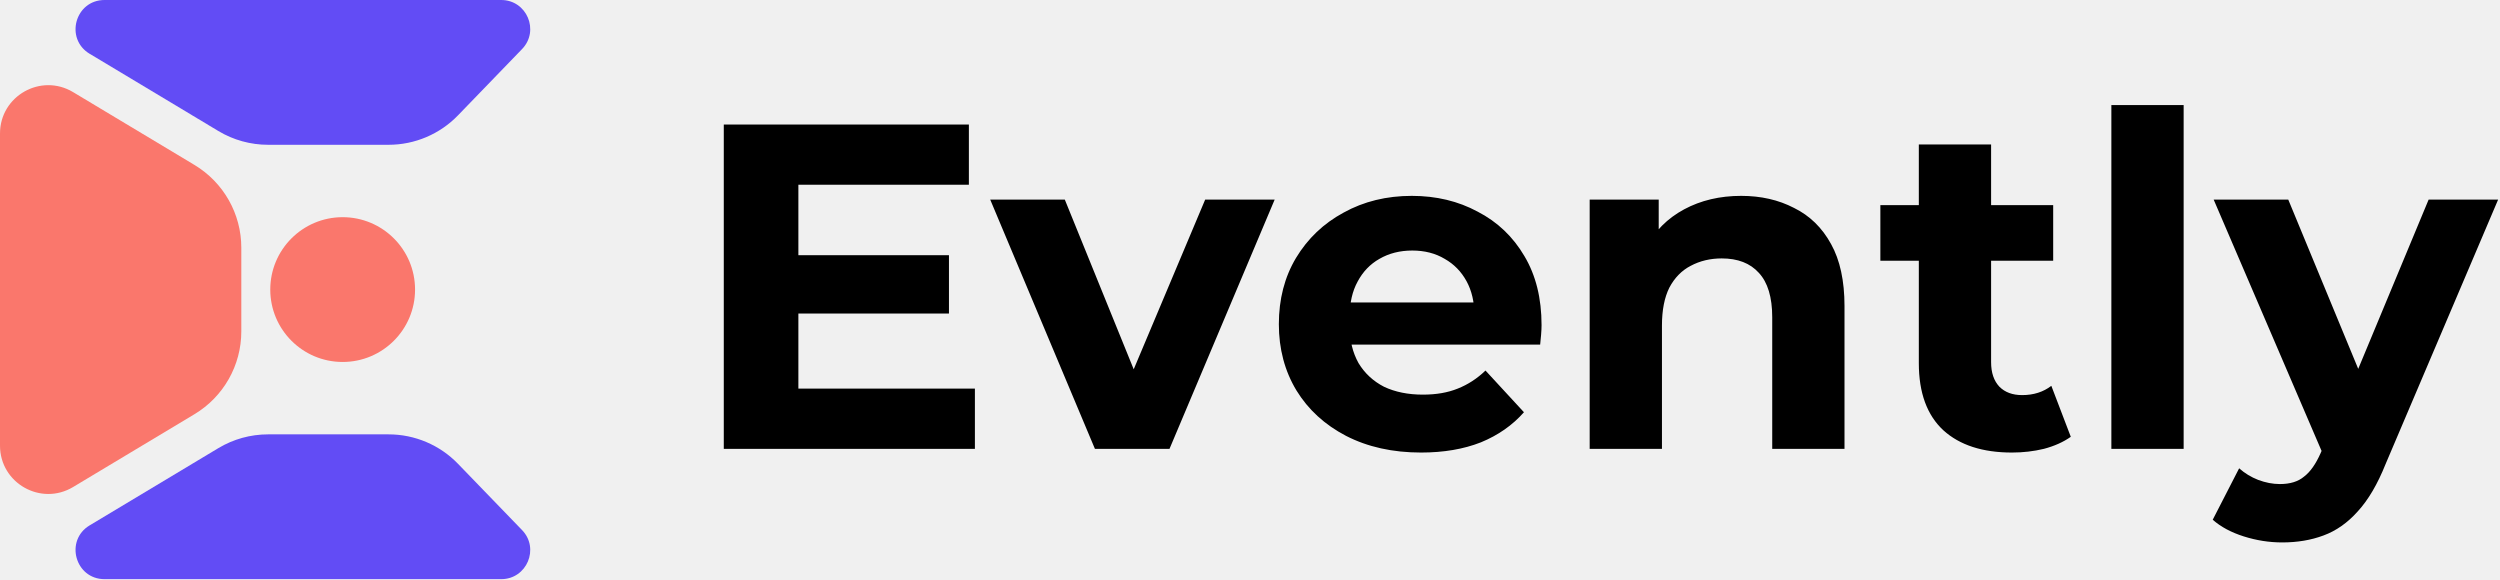
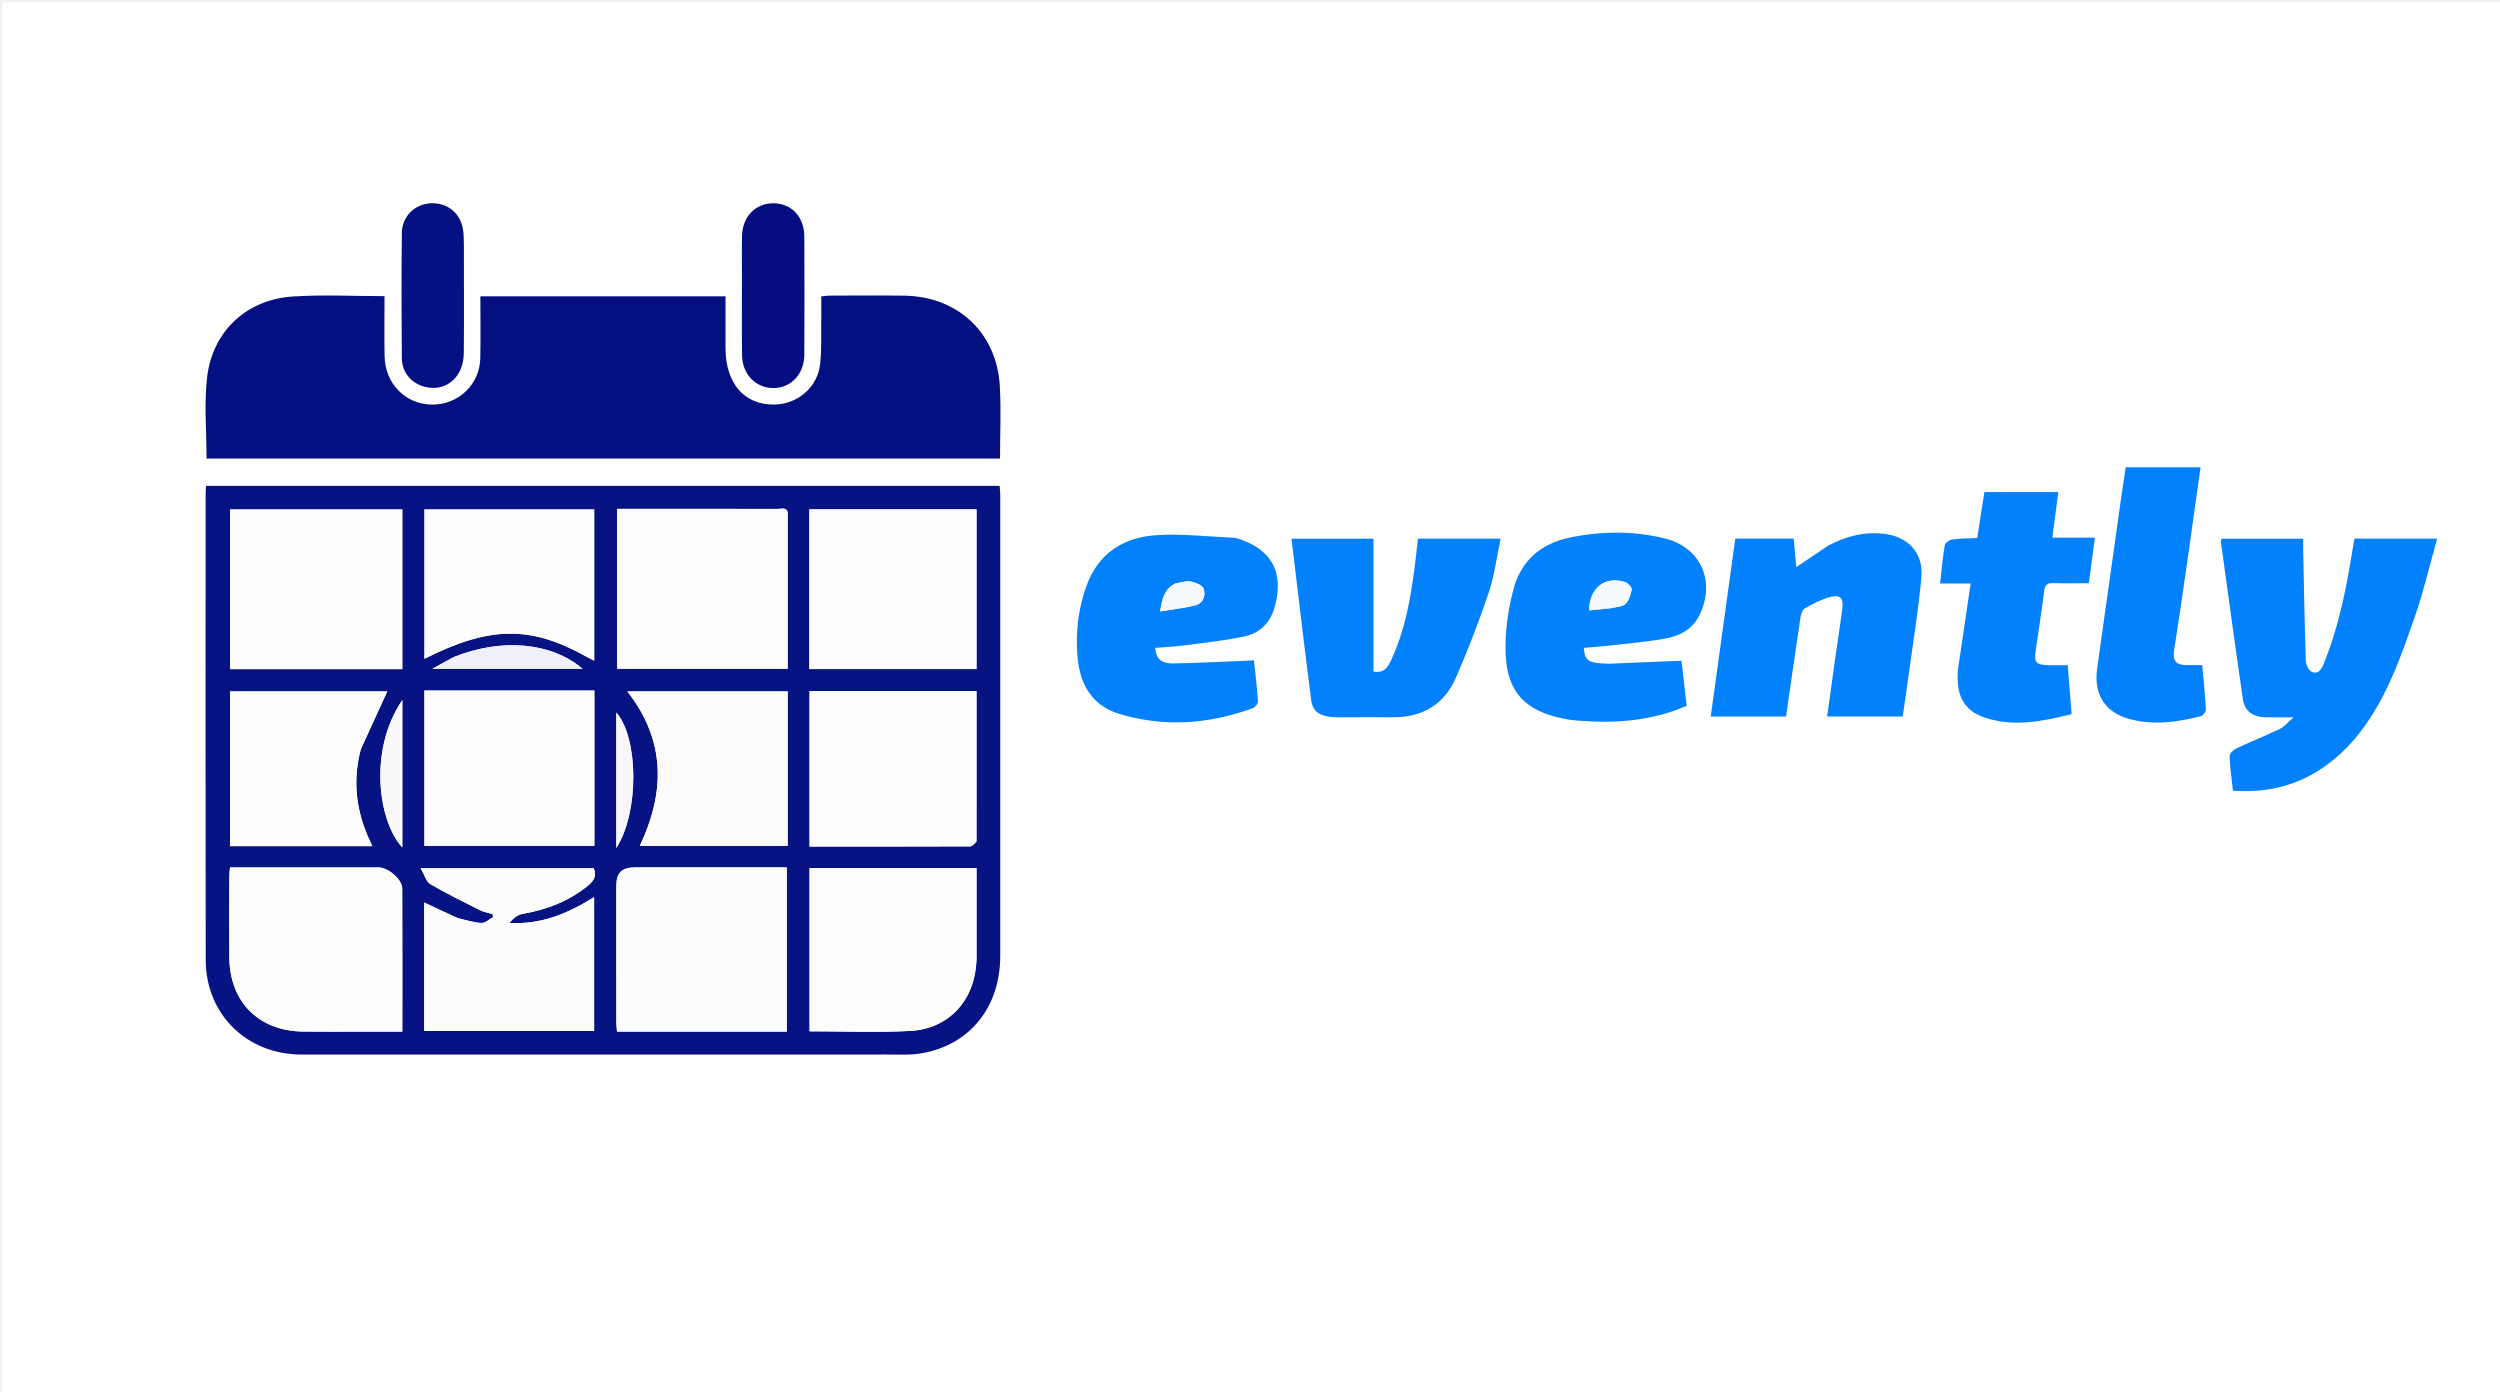
- <svg xmlns="http://www.w3.org/2000/svg" width="518" height="120" viewBox="0 0 518 120" fill="none">
-   <path d="M-3.08811e-06 27.662C-1.72904e-06 19.889 8.48 15.088 15.145 19.087L40.29 34.174C46.314 37.788 50 44.299 50 51.324L50 68.676C50 75.701 46.314 82.212 40.29 85.826L15.145 100.913C8.48 104.912 -1.57555e-05 100.111 -1.43965e-05 92.338L-3.08811e-06 27.662Z" fill="#FA776C" />
-   <path d="M103.855 -3.00576e-06C109.151 -1.88027e-06 111.85 6.362 108.169 10.17L94.896 23.9C91.128 27.799 85.938 30 80.516 30L55.54 30C51.915 30 48.358 29.015 45.25 27.15L18.575 11.145C13.357 8.014 15.577 -2.17645e-05 21.662 -2.04714e-05L103.855 -3.00576e-06Z" fill="#624CF5" />
-   <path d="M103.855 120C109.151 120 111.85 113.638 108.169 109.83L94.896 96.1C91.128 92.201 85.938 90 80.516 90L55.54 90C51.915 90 48.358 90.985 45.25 92.85L18.575 108.855C13.357 111.986 15.577 120 21.662 120L103.855 120Z" fill="#624CF5" />
-   <rect x="56" y="45" width="30" height="30" rx="15" fill="#FA776C" />
-   <path d="M164.272 52.872H196.624V64.968H164.272V52.872ZM165.424 80.52H202V93H149.968V25.8H200.752V38.28H165.424V80.52ZM226.866 93L205.169 41.352H220.626L238.674 85.8H230.994L249.714 41.352H264.114L242.322 93H226.866ZM294.45 93.768C288.562 93.768 283.378 92.616 278.898 90.312C274.482 88.008 271.058 84.872 268.626 80.904C266.194 76.872 264.978 72.296 264.978 67.176C264.978 61.992 266.162 57.416 268.53 53.448C270.962 49.416 274.258 46.28 278.418 44.04C282.578 41.736 287.282 40.584 292.53 40.584C297.586 40.584 302.13 41.672 306.162 43.848C310.258 45.96 313.49 49.032 315.858 53.064C318.226 57.032 319.41 61.8 319.41 67.368C319.41 67.944 319.378 68.616 319.314 69.384C319.25 70.088 319.186 70.76 319.122 71.4H277.17V62.664H311.25L305.49 65.256C305.49 62.568 304.946 60.232 303.858 58.248C302.77 56.264 301.266 54.728 299.346 53.64C297.426 52.488 295.186 51.912 292.626 51.912C290.066 51.912 287.794 52.488 285.81 53.64C283.89 54.728 282.386 56.296 281.298 58.344C280.21 60.328 279.666 62.696 279.666 65.448V67.752C279.666 70.568 280.274 73.064 281.49 75.24C282.77 77.352 284.53 78.984 286.77 80.136C289.074 81.224 291.762 81.768 294.834 81.768C297.586 81.768 299.986 81.352 302.034 80.52C304.146 79.688 306.066 78.44 307.794 76.776L315.762 85.416C313.394 88.104 310.418 90.184 306.834 91.656C303.25 93.064 299.122 93.768 294.45 93.768ZM360.773 40.584C364.869 40.584 368.517 41.416 371.717 43.08C374.981 44.68 377.541 47.176 379.397 50.568C381.253 53.896 382.181 58.184 382.181 63.432V93H367.205V65.736C367.205 61.576 366.277 58.504 364.421 56.52C362.629 54.536 360.069 53.544 356.741 53.544C354.373 53.544 352.229 54.056 350.309 55.08C348.453 56.04 346.981 57.544 345.893 59.592C344.869 61.64 344.357 64.264 344.357 67.464V93H329.381V41.352H343.685V55.656L340.997 51.336C342.853 47.88 345.509 45.224 348.965 43.368C352.421 41.512 356.357 40.584 360.773 40.584ZM416.876 93.768C410.796 93.768 406.06 92.232 402.668 89.16C399.276 86.024 397.58 81.384 397.58 75.24V29.928H412.556V75.048C412.556 77.224 413.132 78.92 414.284 80.136C415.436 81.288 417.004 81.864 418.988 81.864C421.356 81.864 423.372 81.224 425.036 79.944L429.068 90.504C427.532 91.592 425.676 92.424 423.5 93C421.388 93.512 419.18 93.768 416.876 93.768ZM389.612 54.024V42.504H425.42V54.024H389.612ZM437.475 93V21.768H452.451V93H437.475ZM472.878 112.392C470.19 112.392 467.534 111.976 464.91 111.144C462.286 110.312 460.142 109.16 458.477 107.688L463.95 97.032C465.102 98.056 466.414 98.856 467.886 99.432C469.422 100.008 470.926 100.296 472.398 100.296C474.51 100.296 476.174 99.784 477.39 98.76C478.67 97.8 479.822 96.168 480.846 93.864L483.534 87.528L484.686 85.896L503.214 41.352H517.614L494.286 96.168C492.622 100.328 490.702 103.592 488.526 105.96C486.414 108.328 484.046 109.992 481.422 110.952C478.862 111.912 476.014 112.392 472.878 112.392ZM481.71 95.016L458.669 41.352H474.126L491.982 84.552L481.71 95.016Z" fill="black" />
+ <svg xmlns="http://www.w3.org/2000/svg" version="1.1" id="Layer_1" x="0px" y="0px" width="100%" viewBox="0 0 1119 623" enable-background="new 0 0 1119 623" xml:space="preserve">
+   <path fill="#FFFFFF" opacity="1" stroke="none" d=" M825,624   C550,624 275.5,624 1,624   C1,416.333 1,208.667 1,1   C374,1 747,1 1120,1   C1120,208.667 1120,416.333 1120,624   C1021.833,624 923.667,624 825,624  M353.5,472.013   C367.666,472.013 381.832,472.054 395.998,471.993   C401.487,471.97 407.087,472.372 412.445,471.457   C434.085,467.76 447.695,450.808 447.71,427.878   C447.756,359.214 447.729,290.55 447.716,221.887   C447.716,220.439 447.543,218.991 447.445,217.463   C328.863,217.463 210.632,217.463 92.211,217.463   C92.145,218.896 92.048,220.036 92.048,221.176   C92.042,290.672 91.973,360.169 92.083,429.665   C92.121,454.058 110.529,472.01 135.01,472.012   C207.506,472.016 280.003,472.013 353.5,472.013  M324.733,155.44   C324.733,147.846 324.733,140.253 324.733,132.65   C287.771,132.65 251.534,132.65 215.018,132.65   C215.018,142.137 215.182,151.295 214.976,160.444   C214.715,172.061 205.211,181.106 193.614,181.103   C181.639,181.1 172.353,171.845 172.134,159.446   C171.976,150.521 172.103,141.59 172.103,132.552   C157.986,132.552 144.475,131.843 131.067,132.716   C110.407,134.06 95.113,148.226 92.711,168.857   C91.32,180.807 92.458,193.052 92.458,205.244   C210.835,205.244 329.166,205.244 447.615,205.244   C447.615,194.148 448.112,183.463 447.514,172.84   C446.173,148.977 428.76,132.694 404.705,132.344   C393.542,132.182 382.376,132.306 371.211,132.329   C370.118,132.332 369.025,132.537 367.612,132.681   C367.612,136.332 367.654,139.642 367.603,142.95   C367.5,149.607 367.826,156.317 367.105,162.91   C365.961,173.356 357.027,180.927 346.594,181.09   C333.253,181.297 324.818,171.777 324.733,155.44  M1054.094,330.586   C1067.602,314.576 1074.2,295.115 1080.931,275.829   C1084.83,264.657 1087.495,253.055 1090.871,241.098   C1077.665,241.098 1065.905,241.098 1053.88,241.098   C1053.559,242.886 1053.242,244.502 1052.983,246.126   C1050.204,263.554 1046.779,280.809 1040.039,297.244   C1038.959,299.877 1037.485,301.985 1034.68,300.705   C1033.319,300.084 1032.132,297.546 1032.076,295.836   C1031.537,279.36 1031.252,262.877 1030.905,246.395   C1030.868,244.644 1030.9,242.891 1030.9,241.145   C1018.137,241.145 1006.204,241.145 994.332,241.145   C994.188,241.716 994.009,242.035 994.049,242.324   C997.309,265.882 1000.498,289.45 1003.927,312.983   C1004.691,318.226 1008.324,320.879 1013.774,321.043   C1017.599,321.159 1021.429,321.066 1026.661,321.066   C1023.789,323.538 1022.369,325.368 1020.5,326.258   C1014.077,329.317 1007.451,331.95 1001.014,334.981   C999.698,335.601 997.927,337.277 997.967,338.409   C998.149,343.513 998.907,348.598 999.484,353.935   C1021.71,355.481 1039.445,347.537 1054.094,330.586  M817.987,244.39   C813.386,247.504 808.785,250.618 804.011,253.848   C803.619,249.446 803.253,245.349 802.872,241.081   C794.129,241.081 785.687,241.081 776.726,241.081   C773.064,267.596 769.412,294.044 765.73,320.708   C777.248,320.708 788.281,320.708 799.43,320.708   C801.59,305.725 803.661,291.082 805.865,276.459   C806.09,274.969 806.723,272.92 807.826,272.296   C811.401,270.274 815.15,268.299 819.083,267.238   C823.668,266.002 825.28,267.804 824.641,272.519   C823.637,279.936 822.488,287.334 821.439,294.745   C820.218,303.38 819.039,312.021 817.839,320.679   C829.563,320.679 840.618,320.679 851.661,320.679   C852.652,313.701 853.621,307.121 854.515,300.53   C856.415,286.521 858.74,272.548 860.005,258.481   C861.009,247.319 853.852,239.936 842.674,238.86   C834.095,238.034 826.169,240.054 817.987,244.39  M552.725,240.677   C541.129,240.216 529.479,238.848 517.948,239.52   C503.105,240.386 491.639,247.463 486.313,262.243   C482.59,272.575 481.334,283.287 482.303,294.192   C483.378,306.301 488.839,315.831 500.891,319.495   C520.967,325.599 541.008,324.148 560.647,317.007   C561.716,316.619 563.116,314.972 563.054,313.993   C562.67,307.906 561.913,301.842 561.255,295.543   C559.673,295.647 558.704,295.732 557.733,295.77   C546.918,296.194 536.105,296.746 525.286,296.959   C521.054,297.042 517.273,295.794 517.11,289.978   C521.315,289.634 525.459,289.467 529.553,288.925   C538.768,287.706 548.061,286.772 557.126,284.817   C563.794,283.379 568.494,278.89 570.473,271.954   C574.976,256.174 569.216,245.534 552.725,240.677  M719.706,297.101   C710.885,296.848 709.414,295.925 708.888,289.978   C712.678,289.649 716.483,289.408 720.264,288.972   C728.684,288.001 737.16,287.301 745.485,285.783   C751.815,284.629 757.485,281.722 760.598,275.468   C768.07,260.457 761.383,245.008 745.223,241.022   C730.971,237.506 716.516,237.697 702.163,240.74   C689.458,243.434 680.753,251.302 677.479,263.575   C675.029,272.759 673.644,282.583 673.919,292.06   C674.432,309.715 682.563,318.177 699.846,321.674   C701.8,322.069 703.79,322.339 705.777,322.502   C722.546,323.881 738.994,322.882 754.953,315.905   C754.162,309.063 753.389,302.385 752.619,295.73   C741.586,296.202 731.12,296.649 719.706,297.101  M599.654,321.08   C607.48,321.064 615.306,320.951 623.13,321.052   C636.52,321.223 646.418,315.417 651.715,303.208   C657.122,290.744 662.048,278.03 666.371,265.152   C668.924,257.548 669.896,249.413 671.665,241.115   C658.847,241.115 646.931,241.115 634.676,241.115   C634.107,246.038 633.634,250.815 632.992,255.569   C631.163,269.11 628.655,282.491 622.883,295.019   C621.402,298.233 619.826,301.503 614.778,300.59   C614.778,280.777 614.778,260.914 614.778,241.151   C602.349,241.151 590.413,241.151 578.08,241.151   C581.012,265.373 583.797,289.289 586.877,313.167   C587.634,319.041 591.078,320.974 599.654,321.08  M876.326,299.93   C875.35,310.893 878.806,317.857 888.051,321.06   C901.145,325.596 914.118,322.877 927.258,319.643   C926.65,312.068 926.095,305.15 925.502,297.752   C922.336,297.752 919.541,297.828 916.751,297.736   C911.196,297.555 910.401,296.588 911.189,291.06   C912.454,282.173 913.892,273.308 914.971,264.399   C915.325,261.478 916.629,260.922 919.193,260.995   C924.328,261.142 929.469,261.038 934.946,261.038   C935.852,254.259 936.716,247.789 937.67,240.651   C931.047,240.651 925.012,240.651 918.612,240.651   C919.552,233.487 920.41,226.96 921.292,220.243   C909.935,220.243 899.068,220.243 888.223,220.243   C887.118,227.301 886.07,233.997 885.003,240.811   C880.992,241.014 877.319,240.985 873.724,241.499   C872.491,241.675 870.641,243.073 870.461,244.145   C869.546,249.618 869.084,255.167 868.413,261.149   C873.255,261.149 877.526,261.149 882.082,261.149   C880.185,274.081 878.353,286.569 876.326,299.93  M949.28,223.764   C945.745,248.975 942.218,274.188 938.673,299.398   C937.127,310.394 941.94,318.585 952.497,321.633   C963.361,324.769 974.282,323.335 985.026,320.571   C986.037,320.311 987.414,318.548 987.361,317.551   C987.015,311.106 986.319,304.68 985.69,297.708   C983.113,297.708 980.825,297.715 978.537,297.706   C974.141,297.688 972.349,295.871 973.096,291.182   C975.452,276.396 977.539,261.567 979.675,246.748   C981.471,234.282 983.191,221.805 984.966,209.188   C973.572,209.188 962.547,209.188 951.462,209.188   C950.751,214.03 950.1,218.463 949.28,223.764  M207.632,109.64   C207.539,107.482 207.616,105.3 207.32,103.17   C206.259,95.532 200.406,90.671 192.836,90.996   C185.725,91.301 179.96,96.804 179.877,104.237   C179.669,122.877 179.701,141.523 179.86,160.164   C179.917,166.764 184.118,171.623 190.237,173.158   C199.634,175.514 207.493,168.827 207.593,158.047   C207.74,142.234 207.632,126.419 207.632,109.64  M332.098,124.5   C332.099,135.988 331.987,147.477 332.14,158.962   C332.253,167.466 338.167,173.589 345.957,173.694   C353.936,173.802 359.976,167.511 360.012,158.777   C360.085,141.13 360.085,123.482 360.013,105.834   C359.977,97.172 354.409,91.172 346.522,90.997   C338.356,90.817 332.346,96.789 332.133,105.52   C331.987,111.51 332.101,117.507 332.098,124.5  z" />
+   <path fill="#081383" opacity="1" stroke="none" d=" M353,472.013   C280.003,472.013 207.506,472.016 135.01,472.012   C110.529,472.01 92.121,454.058 92.083,429.665   C91.973,360.169 92.042,290.672 92.048,221.176   C92.048,220.036 92.145,218.896 92.211,217.463   C210.632,217.463 328.863,217.463 447.445,217.463   C447.543,218.991 447.716,220.439 447.716,221.887   C447.729,290.55 447.756,359.214 447.71,427.878   C447.695,450.808 434.085,467.76 412.445,471.457   C407.087,472.372 401.487,471.97 395.998,471.993   C381.832,472.054 367.666,472.013 353,472.013  M344.377,461.742   C346.977,461.742 349.577,461.742 352.162,461.742   C352.162,436.874 352.162,412.672 352.162,388.258   C329.238,388.258 306.748,388.254 284.259,388.261   C278.259,388.264 275.877,390.614 275.872,396.6   C275.855,416.93 275.86,437.26 275.878,457.591   C275.879,458.862 276.061,460.132 276.184,461.742   C298.811,461.742 321.11,461.742 344.377,461.742  M180.068,232.576   C180.068,231.013 180.068,229.449 180.068,228.041   C153.861,228.041 128.454,228.041 102.998,228.041   C102.998,251.991 102.998,275.67 102.998,299.517   C128.748,299.517 154.14,299.517 180.068,299.517   C180.068,277.392 180.068,255.479 180.068,232.576  M352.567,230.466   C352.824,226.636 349.922,227.813 348.066,227.808   C325.568,227.746 303.069,227.768 280.571,227.767   C279.13,227.767 277.689,227.767 276.229,227.767   C276.229,252.009 276.229,275.718 276.229,299.321   C301.798,299.321 327.003,299.321 352.572,299.321   C352.572,276.431 352.572,253.955 352.567,230.466  M162.498,461.737   C168.275,461.737 174.051,461.737 180.071,461.737   C180.071,439.942 180.119,418.789 180.028,397.637   C180.011,393.678 173.734,388.274 169.546,388.27   C151.215,388.253 132.884,388.263 114.553,388.263   C110.759,388.263 106.964,388.263 102.948,388.263   C102.821,390.037 102.651,391.329 102.649,392.622   C102.629,404.62 102.566,416.619 102.656,428.617   C102.805,448.394 115.768,461.455 135.503,461.716   C144.167,461.831 152.833,461.737 162.498,461.737  M437.09,273.5   C437.09,258.402 437.09,243.304 437.09,227.991   C411.925,227.991 387.216,227.991 362.259,227.991   C362.259,251.823 362.259,275.529 362.259,299.485   C387.143,299.485 411.848,299.485 437.09,299.485   C437.09,291.037 437.09,282.768 437.09,273.5  M437.09,429.349   C437.09,415.769 437.09,402.188 437.09,388.566   C411.728,388.566 387.015,388.566 362.364,388.566   C362.364,413.072 362.364,437.273 362.364,461.613   C377.514,461.613 392.335,462.183 407.095,461.466   C424.68,460.613 436.429,447.842 437.09,429.349  M244.5,309.091   C226.287,309.091 208.075,309.091 189.961,309.091   C189.961,332.769 189.961,355.66 189.961,378.619   C215.497,378.619 240.712,378.619 266.038,378.619   C266.038,355.418 266.038,332.508 266.038,309.091   C259.06,309.091 252.28,309.091 244.5,309.091  M437.087,376.284   C437.087,354.016 437.087,331.748 437.087,309.345   C411.839,309.345 387.112,309.345 362.36,309.345   C362.36,332.638 362.36,355.676 362.36,378.908   C386.517,378.908 410.325,378.928 434.133,378.838   C435.114,378.834 436.092,377.798 437.087,376.284  M204.672,410.904   C199.803,408.619 194.935,406.333 189.874,403.958   C189.874,423.313 189.874,442.256 189.874,461.469   C215.345,461.469 240.576,461.469 265.929,461.469   C265.929,441.513 265.929,421.83 265.929,401.545   C254.058,408.989 241.971,413.974 228.015,413.102   C229.693,410.988 231.731,409.423 233.973,409.034   C244.833,407.145 254.759,403.345 263.353,396.257   C265.974,394.095 267.13,391.825 265.729,388.633   C240.398,388.633 215.185,388.633 188.316,388.633   C190.076,391.697 190.756,394.635 192.542,395.679   C199.803,399.923 207.376,403.643 214.901,407.42   C216.602,408.275 218.575,408.587 220.423,409.149   C220.536,409.586 220.648,410.023 220.76,410.46   C219.017,411.408 217.239,413.196 215.537,413.126   C212.144,412.987 208.792,411.827 204.672,410.904  M262.58,293.986   C263.673,294.55 264.766,295.114 265.965,295.733   C265.965,272.932 265.965,250.539 265.965,228.031   C240.478,228.031 215.275,228.031 189.984,228.031   C189.984,250.424 189.984,272.557 189.984,294.863   C219.095,280.183 237.511,279.911 262.58,293.986  M352.575,320.511   C352.575,316.873 352.575,313.234 352.575,309.47   C328.545,309.47 304.922,309.47 280.78,309.47   C298.172,331.605 297.66,354.767 286.368,378.649   C308.67,378.649 330.435,378.649 352.575,378.649   C352.575,359.426 352.575,340.466 352.575,320.511  M161.574,335.16   C165.539,326.499 169.504,317.838 173.337,309.464   C150.488,309.464 126.682,309.464 102.948,309.464   C102.948,332.739 102.948,355.638 102.948,378.72   C124.153,378.72 145.047,378.72 166.668,378.72   C159.716,364.839 157.436,350.716 161.574,335.16  M202.796,294.215   C200.049,295.74 197.301,297.265 193.541,299.352   C216.78,299.352 238.529,299.352 260.766,299.352   C246.764,287.434 224.403,285.48 202.796,294.215  M180.077,338.5   C180.077,330.546 180.077,322.592 180.077,313.358   C164.724,335.825 169.414,367.959 180.077,379.301   C180.077,365.603 180.077,352.552 180.077,338.5  M275.855,350.5   C275.855,359.814 275.855,369.127 275.855,379.564   C286.158,363.617 285.85,330.301 275.855,318.909   C275.855,329.25 275.855,339.375 275.855,350.5  z" />
+   <path fill="#040F82" opacity="1" stroke="none" d=" M324.733,155.928   C324.818,171.777 333.253,181.297 346.594,181.09   C357.027,180.927 365.961,173.356 367.105,162.91   C367.826,156.317 367.5,149.607 367.603,142.95   C367.654,139.642 367.612,136.332 367.612,132.681   C369.025,132.537 370.118,132.332 371.211,132.329   C382.376,132.306 393.542,132.182 404.705,132.344   C428.76,132.694 446.173,148.977 447.514,172.84   C448.112,183.463 447.615,194.148 447.615,205.244   C329.166,205.244 210.835,205.244 92.458,205.244   C92.458,193.052 91.32,180.807 92.711,168.857   C95.113,148.226 110.407,134.06 131.067,132.716   C144.475,131.843 157.986,132.552 172.103,132.552   C172.103,141.59 171.976,150.521 172.134,159.446   C172.353,171.845 181.639,181.1 193.614,181.103   C205.211,181.106 214.715,172.061 214.976,160.444   C215.182,151.295 215.018,142.137 215.018,132.65   C251.534,132.65 287.771,132.65 324.733,132.65   C324.733,140.253 324.733,147.846 324.733,155.928  z" />
+   <path fill="#0281FF" opacity="1" stroke="none" d=" M1053.865,330.857   C1039.445,347.537 1021.71,355.481 999.484,353.935   C998.907,348.598 998.149,343.513 997.967,338.409   C997.927,337.277 999.698,335.601 1001.014,334.981   C1007.451,331.95 1014.077,329.317 1020.5,326.258   C1022.369,325.368 1023.789,323.538 1026.661,321.066   C1021.429,321.066 1017.599,321.159 1013.774,321.043   C1008.324,320.879 1004.691,318.226 1003.927,312.983   C1000.498,289.45 997.309,265.882 994.049,242.324   C994.009,242.035 994.188,241.716 994.332,241.145   C1006.204,241.145 1018.137,241.145 1030.9,241.145   C1030.9,242.891 1030.868,244.644 1030.905,246.395   C1031.252,262.877 1031.537,279.36 1032.076,295.836   C1032.132,297.546 1033.319,300.084 1034.68,300.705   C1037.485,301.985 1038.959,299.877 1040.039,297.244   C1046.779,280.809 1050.204,263.554 1052.983,246.126   C1053.242,244.502 1053.559,242.886 1053.88,241.098   C1065.905,241.098 1077.665,241.098 1090.871,241.098   C1087.495,253.055 1084.83,264.657 1080.931,275.829   C1074.2,295.115 1067.602,314.576 1053.865,330.857  z" />
+   <path fill="#0281FF" opacity="1" stroke="none" d=" M818.32,244.221   C826.169,240.054 834.095,238.034 842.674,238.86   C853.852,239.936 861.009,247.319 860.005,258.481   C858.74,272.548 856.415,286.521 854.515,300.53   C853.621,307.121 852.652,313.701 851.661,320.679   C840.618,320.679 829.563,320.679 817.839,320.679   C819.039,312.021 820.218,303.38 821.439,294.745   C822.488,287.334 823.637,279.936 824.641,272.519   C825.28,267.804 823.668,266.002 819.083,267.238   C815.15,268.299 811.401,270.274 807.826,272.296   C806.723,272.92 806.09,274.969 805.865,276.459   C803.661,291.082 801.59,305.725 799.43,320.708   C788.281,320.708 777.248,320.708 765.73,320.708   C769.412,294.044 773.064,267.596 776.726,241.081   C785.687,241.081 794.129,241.081 802.872,241.081   C803.253,245.349 803.619,249.446 804.011,253.848   C808.785,250.618 813.386,247.504 818.32,244.221  z" />
+   <path fill="#0281FF" opacity="1" stroke="none" d=" M553.123,240.781   C569.216,245.534 574.976,256.174 570.473,271.954   C568.494,278.89 563.794,283.379 557.126,284.817   C548.061,286.772 538.768,287.706 529.553,288.925   C525.459,289.467 521.315,289.634 517.11,289.978   C517.273,295.794 521.054,297.042 525.286,296.959   C536.105,296.746 546.918,296.194 557.733,295.77   C558.704,295.732 559.673,295.647 561.255,295.543   C561.913,301.842 562.67,307.906 563.054,313.993   C563.116,314.972 561.716,316.619 560.647,317.007   C541.008,324.148 520.967,325.599 500.891,319.495   C488.839,315.831 483.378,306.301 482.303,294.192   C481.334,283.287 482.59,272.575 486.313,262.243   C491.639,247.463 503.105,240.386 517.948,239.52   C529.479,238.848 541.129,240.216 553.123,240.781  M526.024,261.141   C521.153,263.569 520.171,268.062 519.271,273.653   C524.902,272.733 529.984,272.212 534.894,270.999   C538.539,270.098 539.808,266.638 538.748,263.527   C538.211,261.953 535.214,260.746 533.133,260.306   C531.155,259.889 528.92,260.688 526.024,261.141  z" />
+   <path fill="#0281FF" opacity="1" stroke="none" d=" M720.18,297.098   C731.12,296.649 741.586,296.202 752.619,295.73   C753.389,302.385 754.162,309.063 754.953,315.905   C738.994,322.882 722.546,323.881 705.777,322.502   C703.79,322.339 701.8,322.069 699.846,321.674   C682.563,318.177 674.432,309.715 673.919,292.06   C673.644,282.583 675.029,272.759 677.479,263.575   C680.753,251.302 689.458,243.434 702.163,240.74   C716.516,237.697 730.971,237.506 745.223,241.022   C761.383,245.008 768.07,260.457 760.598,275.468   C757.485,281.722 751.815,284.629 745.485,285.783   C737.16,287.301 728.684,288.001 720.264,288.972   C716.483,289.408 712.678,289.649 708.888,289.978   C709.414,295.925 710.885,296.848 720.18,297.098  M721.542,272.153   C723.6,271.587 726.232,271.608 727.567,270.302   C729.141,268.764 730.003,266.138 730.334,263.861   C730.476,262.888 728.705,260.982 727.449,260.563   C718.52,257.587 711.211,263.238 711.35,273.252   C714.487,272.92 717.588,272.592 721.542,272.153  z" />
+   <path fill="#0281FF" opacity="1" stroke="none" d=" M599.182,321.08   C591.078,320.974 587.634,319.041 586.877,313.167   C583.797,289.289 581.012,265.373 578.08,241.151   C590.413,241.151 602.349,241.151 614.778,241.151   C614.778,260.914 614.778,280.777 614.778,300.59   C619.826,301.503 621.402,298.233 622.883,295.019   C628.655,282.491 631.163,269.11 632.992,255.569   C633.634,250.815 634.107,246.038 634.676,241.115   C646.931,241.115 658.847,241.115 671.665,241.115   C669.896,249.413 668.924,257.548 666.371,265.152   C662.048,278.03 657.122,290.744 651.715,303.208   C646.418,315.417 636.52,321.223 623.13,321.052   C615.306,320.951 607.48,321.064 599.182,321.08  z" />
+   <path fill="#0281FF" opacity="1" stroke="none" d=" M876.424,299.493   C878.353,286.569 880.185,274.081 882.082,261.149   C877.526,261.149 873.255,261.149 868.413,261.149   C869.084,255.167 869.546,249.618 870.461,244.145   C870.641,243.073 872.491,241.675 873.724,241.499   C877.319,240.985 880.992,241.014 885.003,240.811   C886.07,233.997 887.118,227.301 888.223,220.243   C899.068,220.243 909.935,220.243 921.292,220.243   C920.41,226.96 919.552,233.487 918.612,240.651   C925.012,240.651 931.047,240.651 937.67,240.651   C936.716,247.789 935.852,254.259 934.946,261.038   C929.469,261.038 924.328,261.142 919.193,260.995   C916.629,260.922 915.325,261.478 914.971,264.399   C913.892,273.308 912.454,282.173 911.189,291.06   C910.401,296.588 911.196,297.555 916.751,297.736   C919.541,297.828 922.336,297.752 925.502,297.752   C926.095,305.15 926.65,312.068 927.258,319.643   C914.118,322.877 901.145,325.596 888.051,321.06   C878.806,317.857 875.35,310.893 876.424,299.493  z" />
+   <path fill="#0281FF" opacity="1" stroke="none" d=" M949.364,223.33   C950.1,218.463 950.751,214.03 951.462,209.188   C962.547,209.188 973.572,209.188 984.966,209.188   C983.191,221.805 981.471,234.282 979.675,246.748   C977.539,261.567 975.452,276.396 973.096,291.182   C972.349,295.871 974.141,297.688 978.537,297.706   C980.825,297.715 983.113,297.708 985.69,297.708   C986.319,304.68 987.015,311.106 987.361,317.551   C987.414,318.548 986.037,320.311 985.026,320.571   C974.282,323.335 963.361,324.769 952.497,321.633   C941.94,318.585 937.127,310.394 938.673,299.398   C942.218,274.188 945.745,248.975 949.364,223.33  z" />
+   <path fill="#051082" opacity="1" stroke="none" d=" M207.632,110.122   C207.632,126.419 207.74,142.234 207.593,158.047   C207.493,168.827 199.634,175.514 190.237,173.158   C184.118,171.623 179.917,166.764 179.86,160.164   C179.701,141.523 179.669,122.877 179.877,104.237   C179.96,96.804 185.725,91.301 192.836,90.996   C200.406,90.671 206.259,95.532 207.32,103.17   C207.616,105.3 207.539,107.482 207.632,110.122  z" />
+   <path fill="#040E81" opacity="1" stroke="none" d=" M332.098,124   C332.101,117.507 331.987,111.51 332.133,105.52   C332.346,96.789 338.356,90.817 346.522,90.997   C354.409,91.172 359.977,97.172 360.013,105.834   C360.085,123.482 360.085,141.13 360.012,158.777   C359.976,167.511 353.936,173.802 345.957,173.694   C338.167,173.589 332.253,167.466 332.14,158.962   C331.987,147.477 332.099,135.988 332.098,124  z" />
+   <path fill="#FBFCFD" opacity="1" stroke="none" d=" M343.893,461.742   C321.11,461.742 298.811,461.742 276.184,461.742   C276.061,460.132 275.879,458.862 275.878,457.591   C275.86,437.26 275.855,416.93 275.872,396.6   C275.877,390.614 278.259,388.264 284.259,388.261   C306.748,388.254 329.238,388.258 352.162,388.258   C352.162,412.672 352.162,436.874 352.162,461.742   C349.577,461.742 346.977,461.742 343.893,461.742  z" />
+   <path fill="#FEFEFE" opacity="1" stroke="none" d=" M180.068,233.071   C180.068,255.479 180.068,277.392 180.068,299.517   C154.14,299.517 128.748,299.517 102.998,299.517   C102.998,275.67 102.998,251.991 102.998,228.041   C128.454,228.041 153.861,228.041 180.068,228.041   C180.068,229.449 180.068,231.013 180.068,233.071  z" />
+   <path fill="#FCFDFE" opacity="1" stroke="none" d=" M352.57,230.973   C352.572,253.955 352.572,276.431 352.572,299.321   C327.003,299.321 301.798,299.321 276.229,299.321   C276.229,275.718 276.229,252.009 276.229,227.767   C277.689,227.767 279.13,227.767 280.571,227.767   C303.069,227.768 325.568,227.746 348.066,227.808   C349.922,227.813 352.824,226.636 352.57,230.973  z" />
+   <path fill="#FDFDFE" opacity="1" stroke="none" d=" M161.999,461.737   C152.833,461.737 144.167,461.831 135.503,461.716   C115.768,461.455 102.805,448.394 102.656,428.617   C102.566,416.619 102.629,404.62 102.649,392.622   C102.651,391.329 102.821,390.037 102.948,388.263   C106.964,388.263 110.759,388.263 114.553,388.263   C132.884,388.263 151.215,388.253 169.546,388.27   C173.734,388.274 180.011,393.678 180.028,397.637   C180.119,418.789 180.071,439.942 180.071,461.737   C174.051,461.737 168.275,461.737 161.999,461.737  z" />
+   <path fill="#FEFEFE" opacity="1" stroke="none" d=" M437.09,274   C437.09,282.768 437.09,291.037 437.09,299.485   C411.848,299.485 387.143,299.485 362.259,299.485   C362.259,275.529 362.259,251.823 362.259,227.991   C387.216,227.991 411.925,227.991 437.09,227.991   C437.09,243.304 437.09,258.402 437.09,274  z" />
+   <path fill="#FDFDFE" opacity="1" stroke="none" d=" M437.088,429.825   C436.429,447.842 424.68,460.613 407.095,461.466   C392.335,462.183 377.514,461.613 362.364,461.613   C362.364,437.273 362.364,413.072 362.364,388.566   C387.015,388.566 411.728,388.566 437.09,388.566   C437.09,402.188 437.09,415.769 437.088,429.825  z" />
+   <path fill="#FEFEFE" opacity="1" stroke="none" d=" M245,309.091   C252.28,309.091 259.06,309.091 266.038,309.091   C266.038,332.508 266.038,355.418 266.038,378.619   C240.712,378.619 215.497,378.619 189.961,378.619   C189.961,355.66 189.961,332.769 189.961,309.091   C208.075,309.091 226.287,309.091 245,309.091  z" />
+   <path fill="#FEFEFE" opacity="1" stroke="none" d=" M437.079,376.763   C436.092,377.798 435.114,378.834 434.133,378.838   C410.325,378.928 386.517,378.908 362.36,378.908   C362.36,355.676 362.36,332.638 362.36,309.345   C387.112,309.345 411.839,309.345 437.087,309.345   C437.087,331.748 437.087,354.016 437.079,376.763  z" />
+   <path fill="#FCFCFD" opacity="1" stroke="none" d=" M205.048,410.997   C208.792,411.827 212.144,412.987 215.537,413.126   C217.239,413.196 219.017,411.408 220.76,410.46   C220.648,410.023 220.536,409.586 220.423,409.149   C218.575,408.587 216.602,408.275 214.901,407.42   C207.376,403.643 199.803,399.923 192.542,395.679   C190.756,394.635 190.076,391.697 188.316,388.633   C215.185,388.633 240.398,388.633 265.729,388.633   C267.13,391.825 265.974,394.095 263.353,396.257   C254.759,403.345 244.833,407.145 233.973,409.034   C231.731,409.423 229.693,410.988 228.015,413.102   C241.971,413.974 254.058,408.989 265.929,401.545   C265.929,421.83 265.929,441.513 265.929,461.469   C240.576,461.469 215.345,461.469 189.874,461.469   C189.874,442.256 189.874,423.313 189.874,403.958   C194.935,406.333 199.803,408.619 205.048,410.997  z" />
+   <path fill="#FEFEFF" opacity="1" stroke="none" d=" M262.248,293.808   C237.511,279.911 219.095,280.183 189.984,294.863   C189.984,272.557 189.984,250.424 189.984,228.031   C215.275,228.031 240.478,228.031 265.965,228.031   C265.965,250.539 265.965,272.932 265.965,295.733   C264.766,295.114 263.673,294.55 262.248,293.808  z" />
+   <path fill="#FCFCFD" opacity="1" stroke="none" d=" M352.575,321.009   C352.575,340.466 352.575,359.426 352.575,378.649   C330.435,378.649 308.67,378.649 286.368,378.649   C297.66,354.767 298.172,331.605 280.78,309.47   C304.922,309.47 328.545,309.47 352.575,309.47   C352.575,313.234 352.575,316.873 352.575,321.009  z" />
+   <path fill="#FDFDFE" opacity="1" stroke="none" d=" M161.422,335.542   C157.436,350.716 159.716,364.839 166.668,378.72   C145.047,378.72 124.153,378.72 102.948,378.72   C102.948,355.638 102.948,332.739 102.948,309.464   C126.682,309.464 150.488,309.464 173.337,309.464   C169.504,317.838 165.539,326.499 161.422,335.542  z" />
+   <path fill="#F0F1F8" opacity="1" stroke="none" d=" M203.157,294.094   C224.403,285.48 246.764,287.434 260.766,299.352   C238.529,299.352 216.78,299.352 193.541,299.352   C197.301,297.265 200.049,295.74 203.157,294.094  z" />
+   <path fill="#FAFAFC" opacity="1" stroke="none" d=" M180.077,339   C180.077,352.552 180.077,365.603 180.077,379.301   C169.414,367.959 164.724,335.825 180.077,313.358   C180.077,322.592 180.077,330.546 180.077,339  z" />
+   <path fill="#F7F7FB" opacity="1" stroke="none" d=" M275.855,350   C275.855,339.375 275.855,329.25 275.855,318.909   C285.85,330.301 286.158,363.617 275.855,379.564   C275.855,369.127 275.855,359.814 275.855,350  z" />
+   <path fill="#F6FAFF" opacity="1" stroke="none" d=" M526.411,261.046   C528.92,260.688 531.155,259.889 533.133,260.306   C535.214,260.746 538.211,261.953 538.748,263.527   C539.808,266.638 538.539,270.098 534.894,270.999   C529.984,272.212 524.902,272.733 519.271,273.653   C520.171,268.062 521.153,263.569 526.411,261.046  z" />
+   <path fill="#F5FAFF" opacity="1" stroke="none" d=" M721.115,272.208   C717.588,272.592 714.487,272.92 711.35,273.252   C711.211,263.238 718.52,257.587 727.449,260.563   C728.705,260.982 730.476,262.888 730.334,263.861   C730.003,266.138 729.141,268.764 727.567,270.302   C726.232,271.608 723.6,271.587 721.115,272.208  z" />
</svg>
